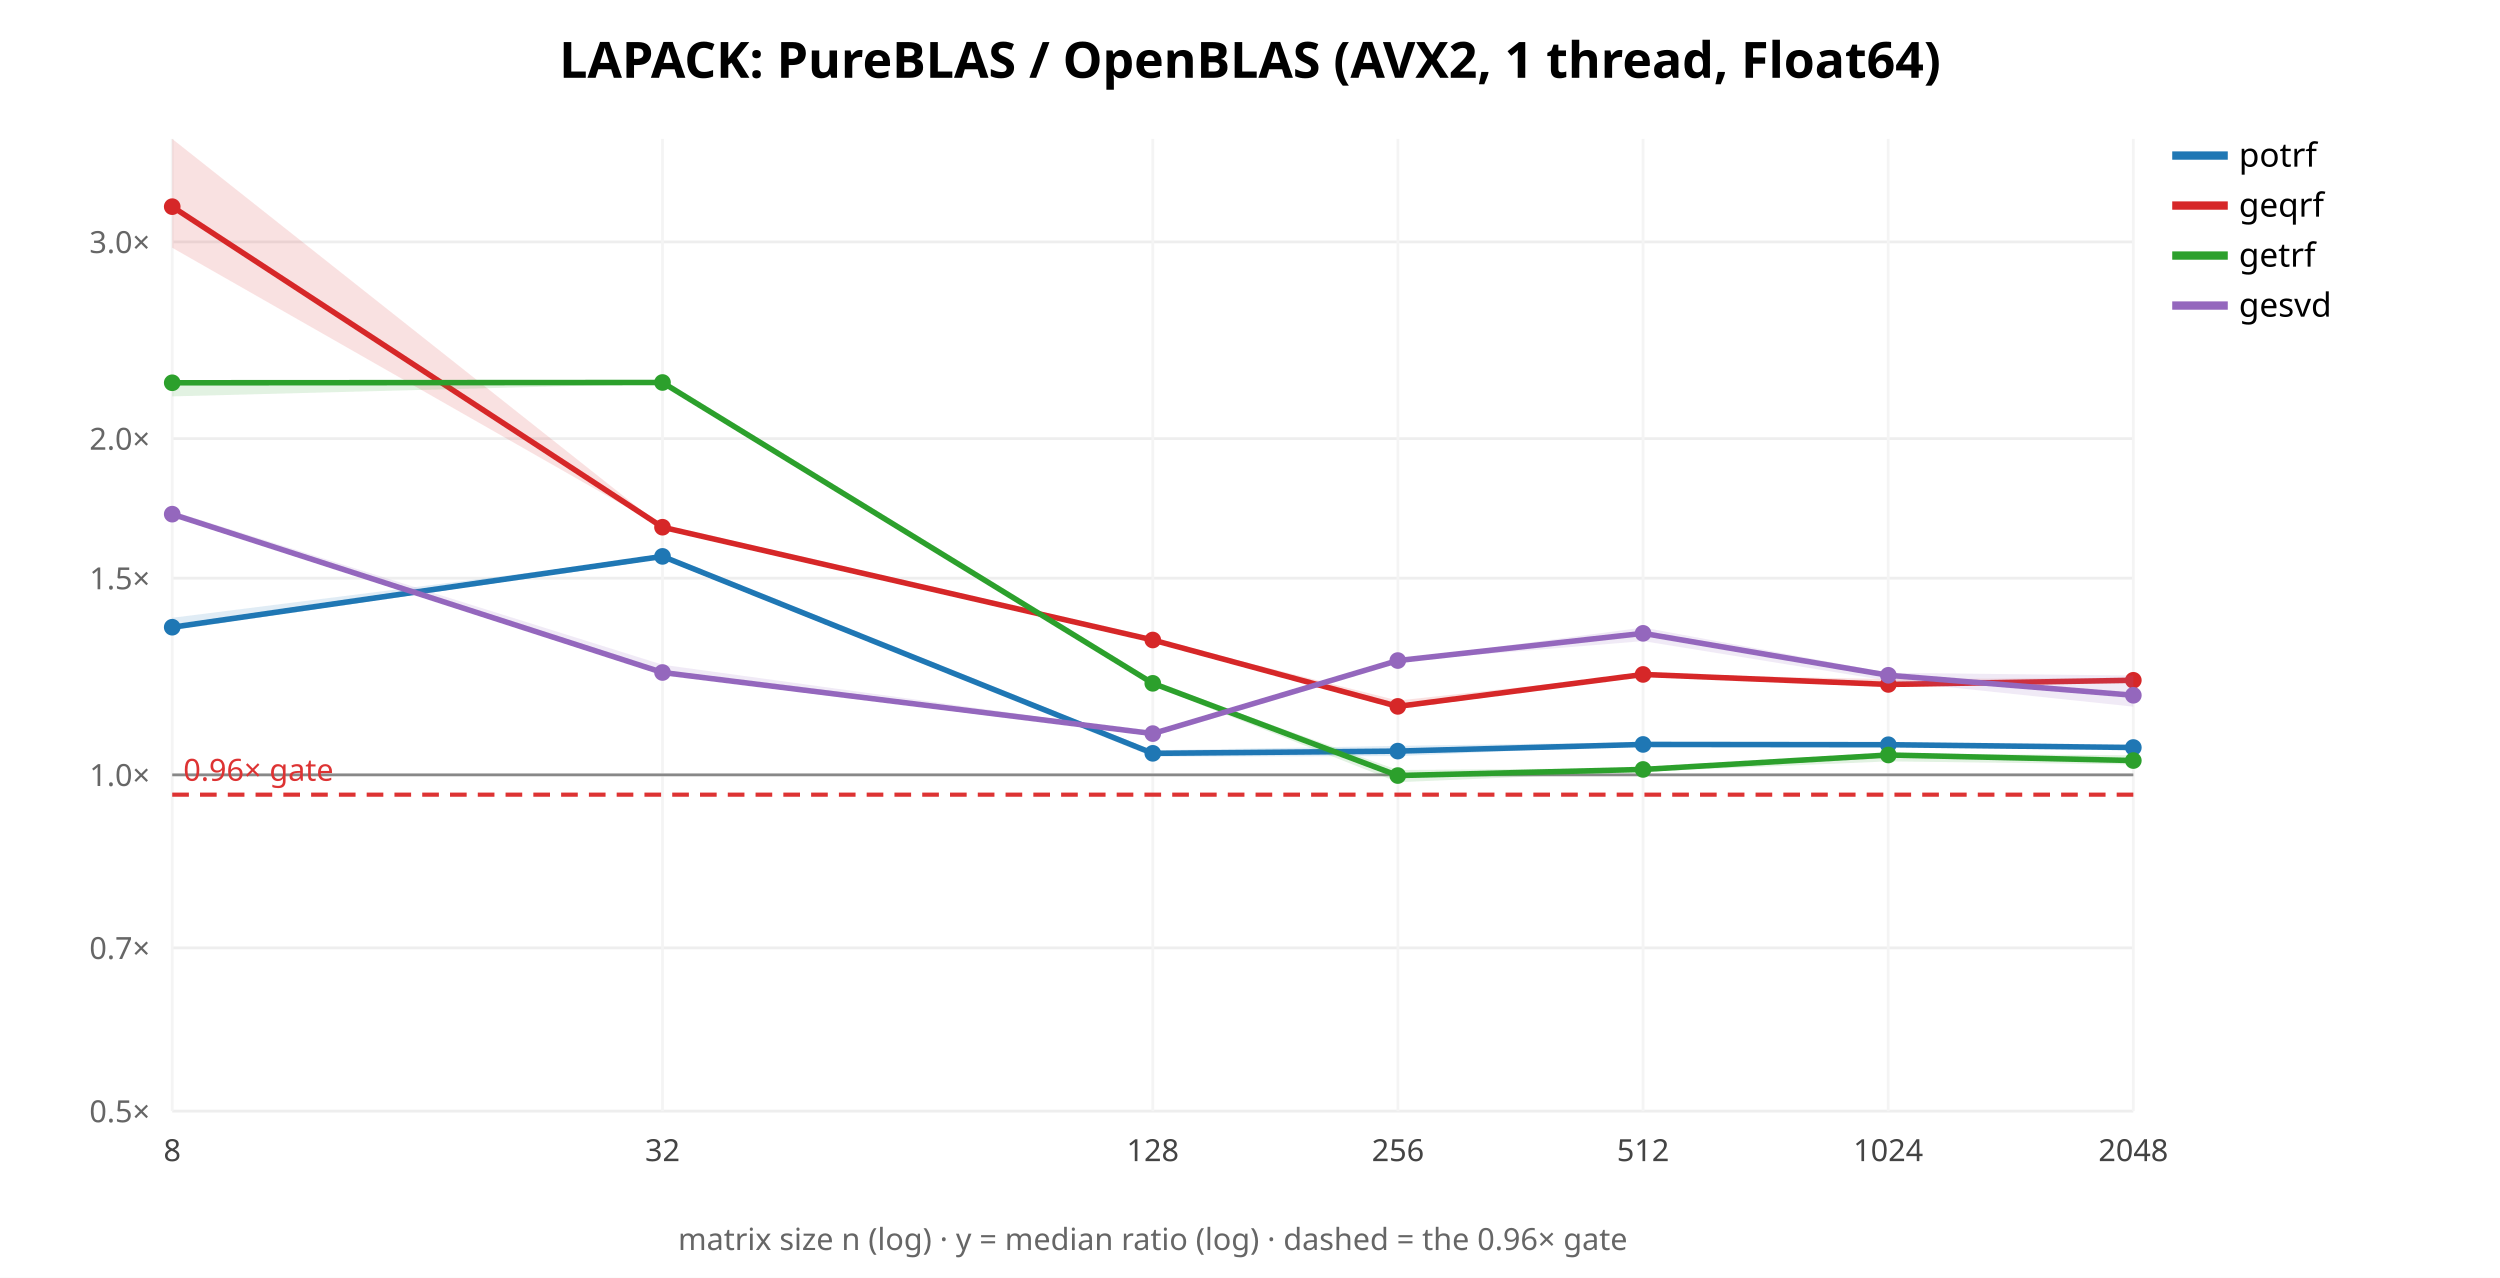
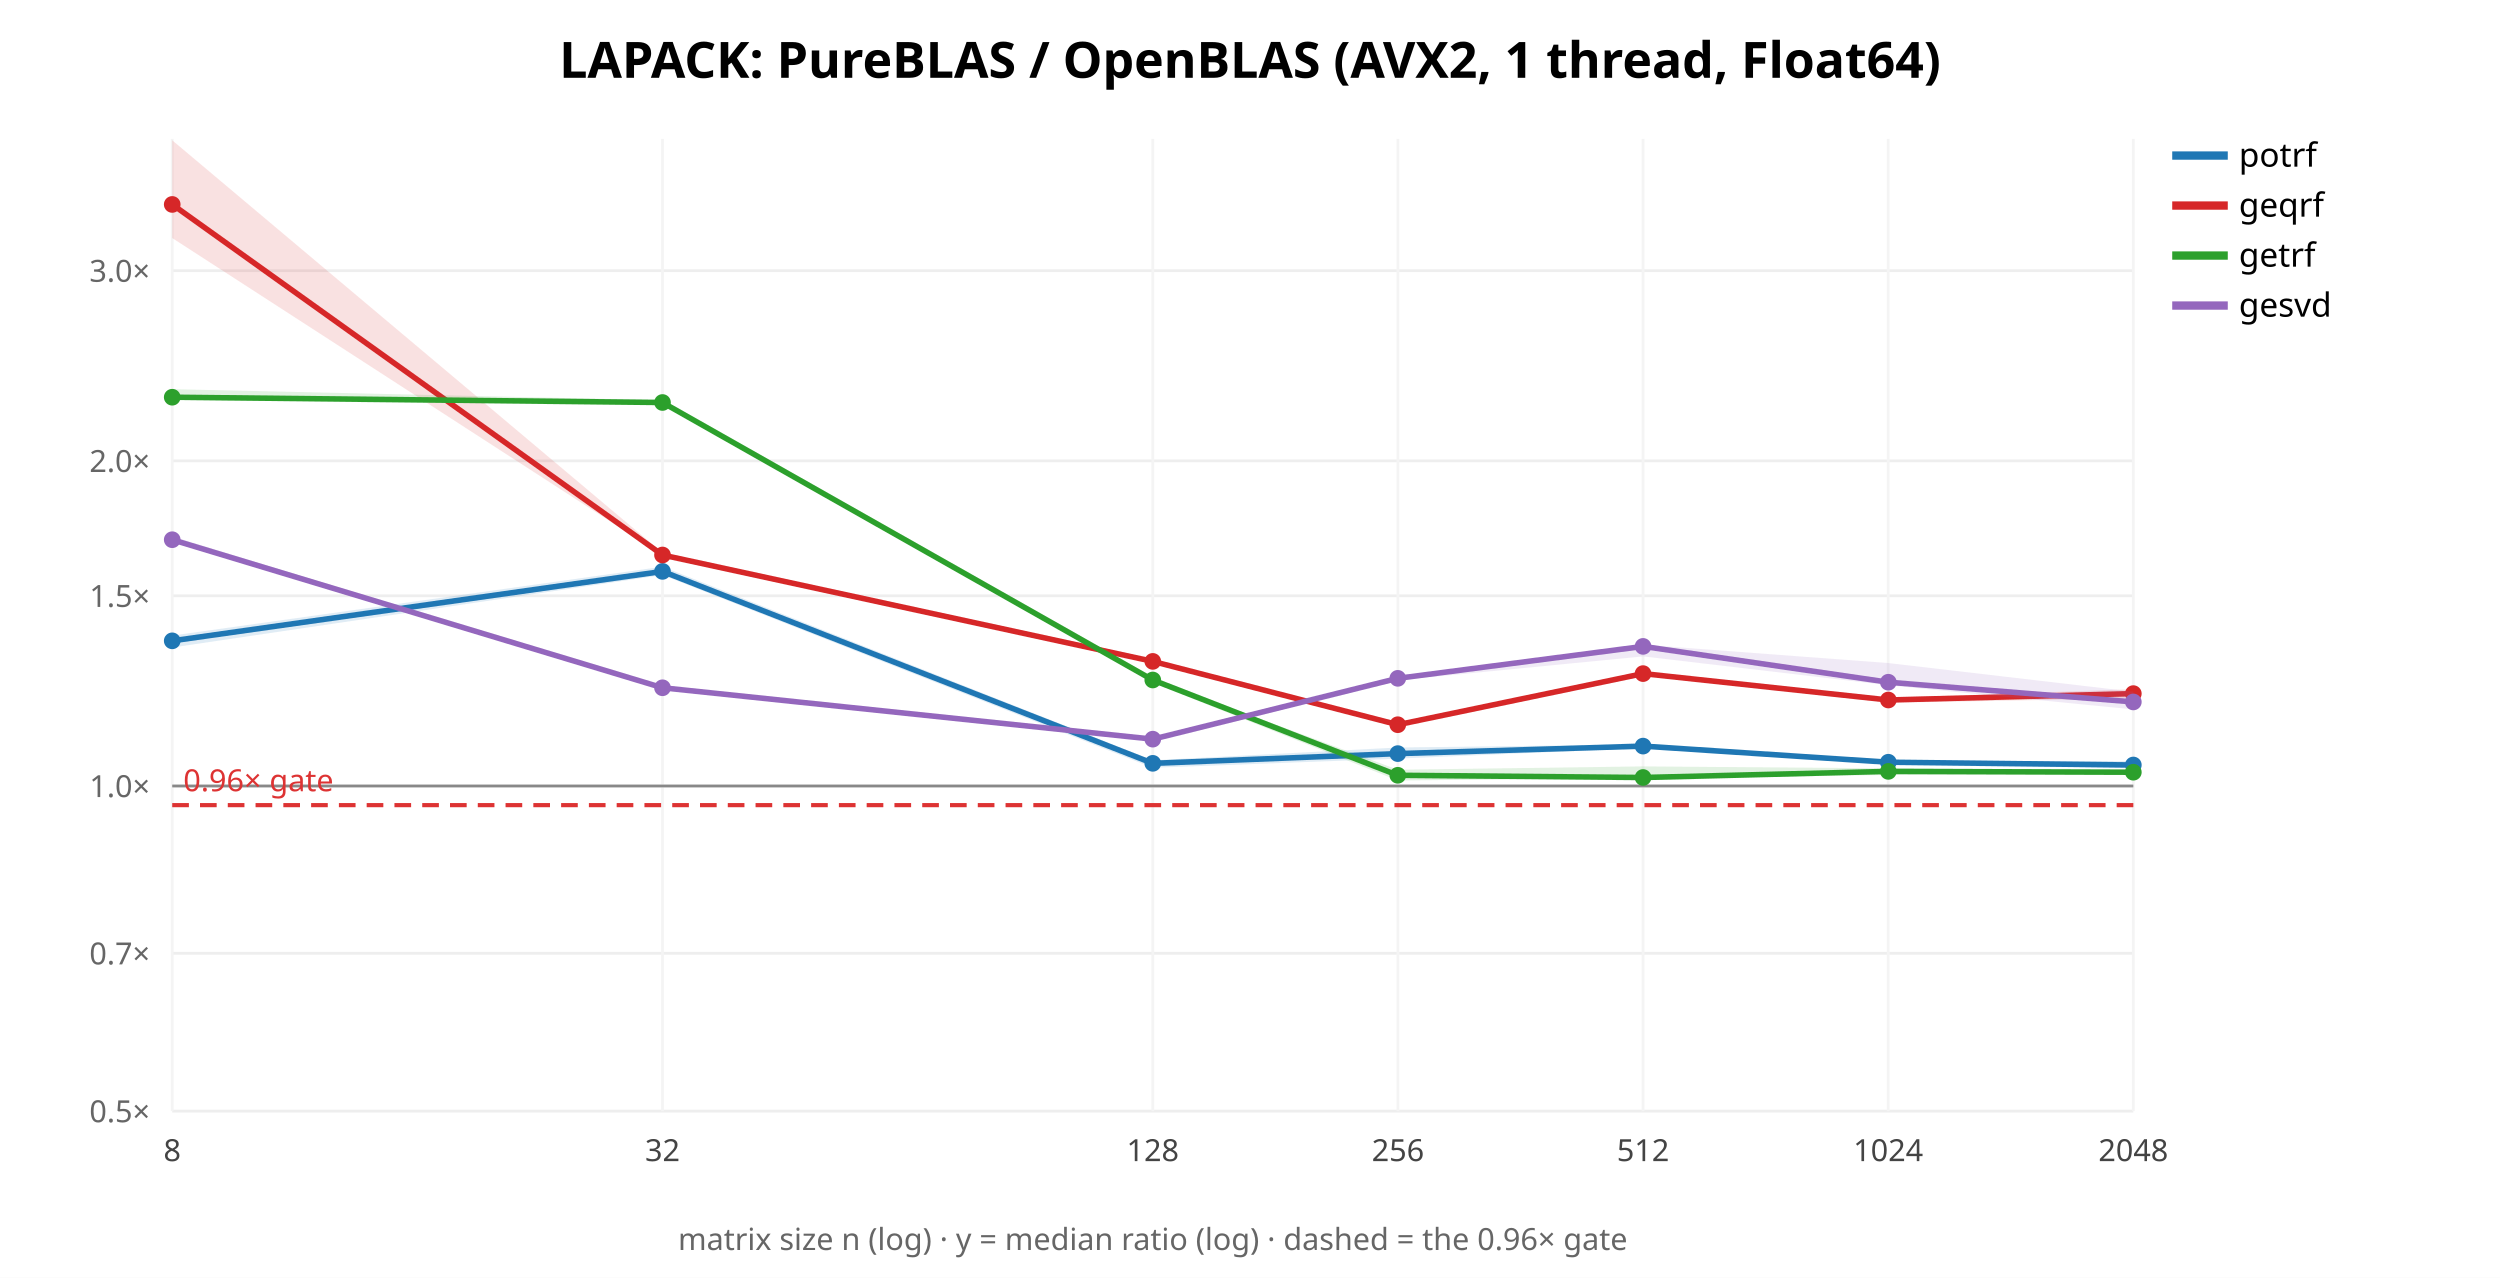
<svg xmlns="http://www.w3.org/2000/svg" width="900" height="460" font-family="sans-serif">
  <rect width="900" height="460" fill="white" />
  <text x="450.0" y="28" text-anchor="middle" font-size="18" font-weight="bold">LAPACK: PureBLAS / OpenBLAS (AVX2, 1 thread, Float64)</text>
  <line x1="62" y1="400.0" x2="768" y2="400.0" stroke="#eee" />
  <text x="54" y="404.0" text-anchor="end" font-size="11" fill="#666">0.5×</text>
-   <line x1="62" y1="341.24" x2="768" y2="341.24" stroke="#eee" />
-   <text x="54" y="345.24" text-anchor="end" font-size="11" fill="#666">0.7×</text>
-   <line x1="62" y1="278.951" x2="768" y2="278.951" stroke="#eee" />
-   <text x="54" y="282.951" text-anchor="end" font-size="11" fill="#666">1.0×</text>
-   <line x1="62" y1="208.142" x2="768" y2="208.142" stroke="#eee" />
-   <text x="54" y="212.142" text-anchor="end" font-size="11" fill="#666">1.5×</text>
-   <line x1="62" y1="157.903" x2="768" y2="157.903" stroke="#eee" />
-   <text x="54" y="161.903" text-anchor="end" font-size="11" fill="#666">2.0×</text>
-   <line x1="62" y1="87.094" x2="768" y2="87.094" stroke="#eee" />
-   <text x="54" y="91.094" text-anchor="end" font-size="11" fill="#666">3.0×</text>
+   <line x1="62" y1="343.184" x2="768" y2="343.184" stroke="#eee" />
+   <text x="54" y="347.184" text-anchor="end" font-size="11" fill="#666">0.7×</text>
+   <line x1="62" y1="282.956" x2="768" y2="282.956" stroke="#eee" />
+   <text x="54" y="286.956" text-anchor="end" font-size="11" fill="#666">1.0×</text>
+   <line x1="62" y1="214.49" x2="768" y2="214.49" stroke="#eee" />
+   <text x="54" y="218.49" text-anchor="end" font-size="11" fill="#666">1.5×</text>
+   <line x1="62" y1="165.913" x2="768" y2="165.913" stroke="#eee" />
+   <text x="54" y="169.913" text-anchor="end" font-size="11" fill="#666">2.0×</text>
+   <line x1="62" y1="97.446" x2="768" y2="97.446" stroke="#eee" />
+   <text x="54" y="101.446" text-anchor="end" font-size="11" fill="#666">3.0×</text>
  <line x1="62.0" y1="50" x2="62.0" y2="400" stroke="#f4f4f4" />
  <text x="62.0" y="418" text-anchor="middle" font-size="11" fill="#444">8</text>
  <line x1="238.5" y1="50" x2="238.5" y2="400" stroke="#f4f4f4" />
  <text x="238.5" y="418" text-anchor="middle" font-size="11" fill="#444">32</text>
  <line x1="415.0" y1="50" x2="415.0" y2="400" stroke="#f4f4f4" />
  <text x="415.0" y="418" text-anchor="middle" font-size="11" fill="#444">128</text>
  <line x1="503.25" y1="50" x2="503.25" y2="400" stroke="#f4f4f4" />
  <text x="503.25" y="418" text-anchor="middle" font-size="11" fill="#444">256</text>
  <line x1="591.5" y1="50" x2="591.5" y2="400" stroke="#f4f4f4" />
  <text x="591.5" y="418" text-anchor="middle" font-size="11" fill="#444">512</text>
  <line x1="679.75" y1="50" x2="679.75" y2="400" stroke="#f4f4f4" />
  <text x="679.75" y="418" text-anchor="middle" font-size="11" fill="#444">1024</text>
  <line x1="768.0" y1="50" x2="768.0" y2="400" stroke="#f4f4f4" />
  <text x="768.0" y="418" text-anchor="middle" font-size="11" fill="#444">2048</text>
-   <line x1="62" y1="278.951" x2="768" y2="278.951" stroke="#888" />
-   <line x1="62" y1="286.08" x2="768" y2="286.08" stroke="#d33" stroke-width="1.5" stroke-dasharray="6 4" />
-   <text x="66" y="281.08" font-size="11" fill="#d33">0.96× gate</text>
-   <polygon points="62.0,222.4 238.5,200.1 415.0,270.1 503.2,268.5 591.5,267.2 679.8,267.7 768.0,268.9 768.0,269.5 679.8,268.5 591.5,268.2 503.2,272.2 415.0,272.4 238.5,201.2 62.0,226.9" fill="#1f77b4" opacity="0.14" stroke="none" />
-   <polyline points="62.0,225.8 238.5,200.3 415.0,271.2 503.2,270.4 591.5,268.0 679.8,268.1 768.0,269.1" fill="none" stroke="#1f77b4" stroke-width="2" />
-   <circle cx="62.0" cy="225.8" r="3" fill="#1f77b4" />
-   <circle cx="238.5" cy="200.3" r="3" fill="#1f77b4" />
-   <circle cx="415.0" cy="271.2" r="3" fill="#1f77b4" />
-   <circle cx="503.2" cy="270.4" r="3" fill="#1f77b4" />
-   <circle cx="591.5" cy="268.0" r="3" fill="#1f77b4" />
-   <circle cx="679.8" cy="268.1" r="3" fill="#1f77b4" />
-   <circle cx="768.0" cy="269.1" r="3" fill="#1f77b4" />
+   <line x1="62" y1="282.956" x2="768" y2="282.956" stroke="#888" />
+   <line x1="62" y1="289.849" x2="768" y2="289.849" stroke="#d33" stroke-width="1.5" stroke-dasharray="6 4" />
+   <text x="66" y="284.849" font-size="11" fill="#d33">0.96× gate</text>
+   <polygon points="62.0,228.8 238.5,204.0 415.0,273.7 503.2,269.1 591.5,268.0 679.8,274.1 768.0,274.0 768.0,276.6 679.8,274.6 591.5,269.3 503.2,273.1 415.0,276.4 238.5,207.0 62.0,233.1" fill="#1f77b4" opacity="0.14" stroke="none" />
+   <polyline points="62.0,230.7 238.5,205.7 415.0,274.8 503.2,271.3 591.5,268.6 679.8,274.4 768.0,275.4" fill="none" stroke="#1f77b4" stroke-width="2" />
+   <circle cx="62.0" cy="230.7" r="3" fill="#1f77b4" />
+   <circle cx="238.5" cy="205.7" r="3" fill="#1f77b4" />
+   <circle cx="415.0" cy="274.8" r="3" fill="#1f77b4" />
+   <circle cx="503.2" cy="271.3" r="3" fill="#1f77b4" />
+   <circle cx="591.5" cy="268.6" r="3" fill="#1f77b4" />
+   <circle cx="679.8" cy="274.4" r="3" fill="#1f77b4" />
+   <circle cx="768.0" cy="275.4" r="3" fill="#1f77b4" />
  <line x1="782" y1="56" x2="802" y2="56" stroke="#1f77b4" stroke-width="3" />
  <text x="806" y="60" font-size="12">potrf</text>
-   <polygon points="62.0,50.0 238.5,189.7 415.0,230.0 503.2,252.2 591.5,242.6 679.8,244.5 768.0,244.0 768.0,245.5 679.8,247.3 591.5,243.4 503.2,255.3 415.0,231.0 238.5,189.9 62.0,89.2" fill="#d62728" opacity="0.14" stroke="none" />
-   <polyline points="62.0,74.4 238.5,189.8 415.0,230.4 503.2,254.3 591.5,242.8 679.8,246.4 768.0,244.9" fill="none" stroke="#d62728" stroke-width="2" />
-   <circle cx="62.0" cy="74.4" r="3" fill="#d62728" />
-   <circle cx="238.5" cy="189.8" r="3" fill="#d62728" />
-   <circle cx="415.0" cy="230.4" r="3" fill="#d62728" />
-   <circle cx="503.2" cy="254.3" r="3" fill="#d62728" />
-   <circle cx="591.5" cy="242.8" r="3" fill="#d62728" />
-   <circle cx="679.8" cy="246.4" r="3" fill="#d62728" />
-   <circle cx="768.0" cy="244.9" r="3" fill="#d62728" />
+   <polygon points="62.0,50.5 238.5,199.0 415.0,237.9 503.2,260.4 591.5,242.3 679.8,251.2 768.0,248.1 768.0,251.4 679.8,253.0 591.5,242.9 503.2,261.6 415.0,238.7 238.5,199.9 62.0,85.7" fill="#d62728" opacity="0.14" stroke="none" />
+   <polyline points="62.0,73.6 238.5,199.8 415.0,238.1 503.2,260.9 591.5,242.5 679.8,252.0 768.0,249.7" fill="none" stroke="#d62728" stroke-width="2" />
+   <circle cx="62.0" cy="73.6" r="3" fill="#d62728" />
+   <circle cx="238.5" cy="199.8" r="3" fill="#d62728" />
+   <circle cx="415.0" cy="238.1" r="3" fill="#d62728" />
+   <circle cx="503.2" cy="260.9" r="3" fill="#d62728" />
+   <circle cx="591.5" cy="242.5" r="3" fill="#d62728" />
+   <circle cx="679.8" cy="252.0" r="3" fill="#d62728" />
+   <circle cx="768.0" cy="249.7" r="3" fill="#d62728" />
  <line x1="782" y1="74" x2="802" y2="74" stroke="#d62728" stroke-width="3" />
  <text x="806" y="78" font-size="12">geqrf</text>
-   <polygon points="62.0,136.8 238.5,137.1 415.0,245.6 503.2,277.2 591.5,276.5 679.8,271.3 768.0,271.9 768.0,275.2 679.8,274.1 591.5,277.8 503.2,281.6 415.0,246.9 238.5,138.1 62.0,142.7" fill="#2ca02c" opacity="0.14" stroke="none" />
-   <polyline points="62.0,137.8 238.5,137.7 415.0,246.0 503.2,279.2 591.5,277.0 679.8,271.8 768.0,273.8" fill="none" stroke="#2ca02c" stroke-width="2" />
-   <circle cx="62.0" cy="137.8" r="3" fill="#2ca02c" />
-   <circle cx="238.5" cy="137.7" r="3" fill="#2ca02c" />
-   <circle cx="415.0" cy="246.0" r="3" fill="#2ca02c" />
-   <circle cx="503.2" cy="279.2" r="3" fill="#2ca02c" />
-   <circle cx="591.5" cy="277.0" r="3" fill="#2ca02c" />
-   <circle cx="679.8" cy="271.8" r="3" fill="#2ca02c" />
-   <circle cx="768.0" cy="273.8" r="3" fill="#2ca02c" />
+   <polygon points="62.0,140.1 238.5,144.1 415.0,244.5 503.2,277.1 591.5,275.9 679.8,276.6 768.0,277.5 768.0,278.2 679.8,279.0 591.5,280.0 503.2,281.0 415.0,245.8 238.5,145.1 62.0,144.0" fill="#2ca02c" opacity="0.14" stroke="none" />
+   <polyline points="62.0,143.0 238.5,144.9 415.0,244.8 503.2,279.1 591.5,279.9 679.8,277.7 768.0,278.0" fill="none" stroke="#2ca02c" stroke-width="2" />
+   <circle cx="62.0" cy="143.0" r="3" fill="#2ca02c" />
+   <circle cx="238.5" cy="144.9" r="3" fill="#2ca02c" />
+   <circle cx="415.0" cy="244.8" r="3" fill="#2ca02c" />
+   <circle cx="503.2" cy="279.1" r="3" fill="#2ca02c" />
+   <circle cx="591.5" cy="279.9" r="3" fill="#2ca02c" />
+   <circle cx="679.8" cy="277.7" r="3" fill="#2ca02c" />
+   <circle cx="768.0" cy="278.0" r="3" fill="#2ca02c" />
  <line x1="782" y1="92" x2="802" y2="92" stroke="#2ca02c" stroke-width="3" />
  <text x="806" y="96" font-size="12">getrf</text>
-   <polygon points="62.0,184.0 238.5,239.3 415.0,263.6 503.2,237.6 591.5,225.9 679.8,242.2 768.0,243.2 768.0,254.4 679.8,245.1 591.5,230.8 503.2,238.0 415.0,264.3 238.5,242.1 62.0,185.2" fill="#9467bd" opacity="0.14" stroke="none" />
-   <polyline points="62.0,185.1 238.5,242.1 415.0,264.1 503.2,237.8 591.5,228.0 679.8,243.1 768.0,250.3" fill="none" stroke="#9467bd" stroke-width="2" />
-   <circle cx="62.0" cy="185.1" r="3" fill="#9467bd" />
-   <circle cx="238.5" cy="242.1" r="3" fill="#9467bd" />
-   <circle cx="415.0" cy="264.1" r="3" fill="#9467bd" />
-   <circle cx="503.2" cy="237.8" r="3" fill="#9467bd" />
-   <circle cx="591.5" cy="228.0" r="3" fill="#9467bd" />
-   <circle cx="679.8" cy="243.1" r="3" fill="#9467bd" />
-   <circle cx="768.0" cy="250.3" r="3" fill="#9467bd" />
+   <polygon points="62.0,193.1 238.5,247.3 415.0,265.5 503.2,243.4 591.5,232.1 679.8,238.7 768.0,249.0 768.0,255.4 679.8,246.7 591.5,236.3 503.2,244.9 415.0,266.4 238.5,248.0 62.0,195.2" fill="#9467bd" opacity="0.14" stroke="none" />
+   <polyline points="62.0,194.3 238.5,247.6 415.0,266.1 503.2,244.2 591.5,232.7 679.8,245.6 768.0,252.7" fill="none" stroke="#9467bd" stroke-width="2" />
+   <circle cx="62.0" cy="194.3" r="3" fill="#9467bd" />
+   <circle cx="238.5" cy="247.6" r="3" fill="#9467bd" />
+   <circle cx="415.0" cy="266.1" r="3" fill="#9467bd" />
+   <circle cx="503.2" cy="244.2" r="3" fill="#9467bd" />
+   <circle cx="591.5" cy="232.7" r="3" fill="#9467bd" />
+   <circle cx="679.8" cy="245.6" r="3" fill="#9467bd" />
+   <circle cx="768.0" cy="252.7" r="3" fill="#9467bd" />
  <line x1="782" y1="110" x2="802" y2="110" stroke="#9467bd" stroke-width="3" />
  <text x="806" y="114" font-size="12">gesvd</text>
  <text x="415.0" y="450" text-anchor="middle" font-size="11" fill="#666">matrix size n (log) · y = median ratio (log) · dashed = the 0.96× gate</text>
</svg>
